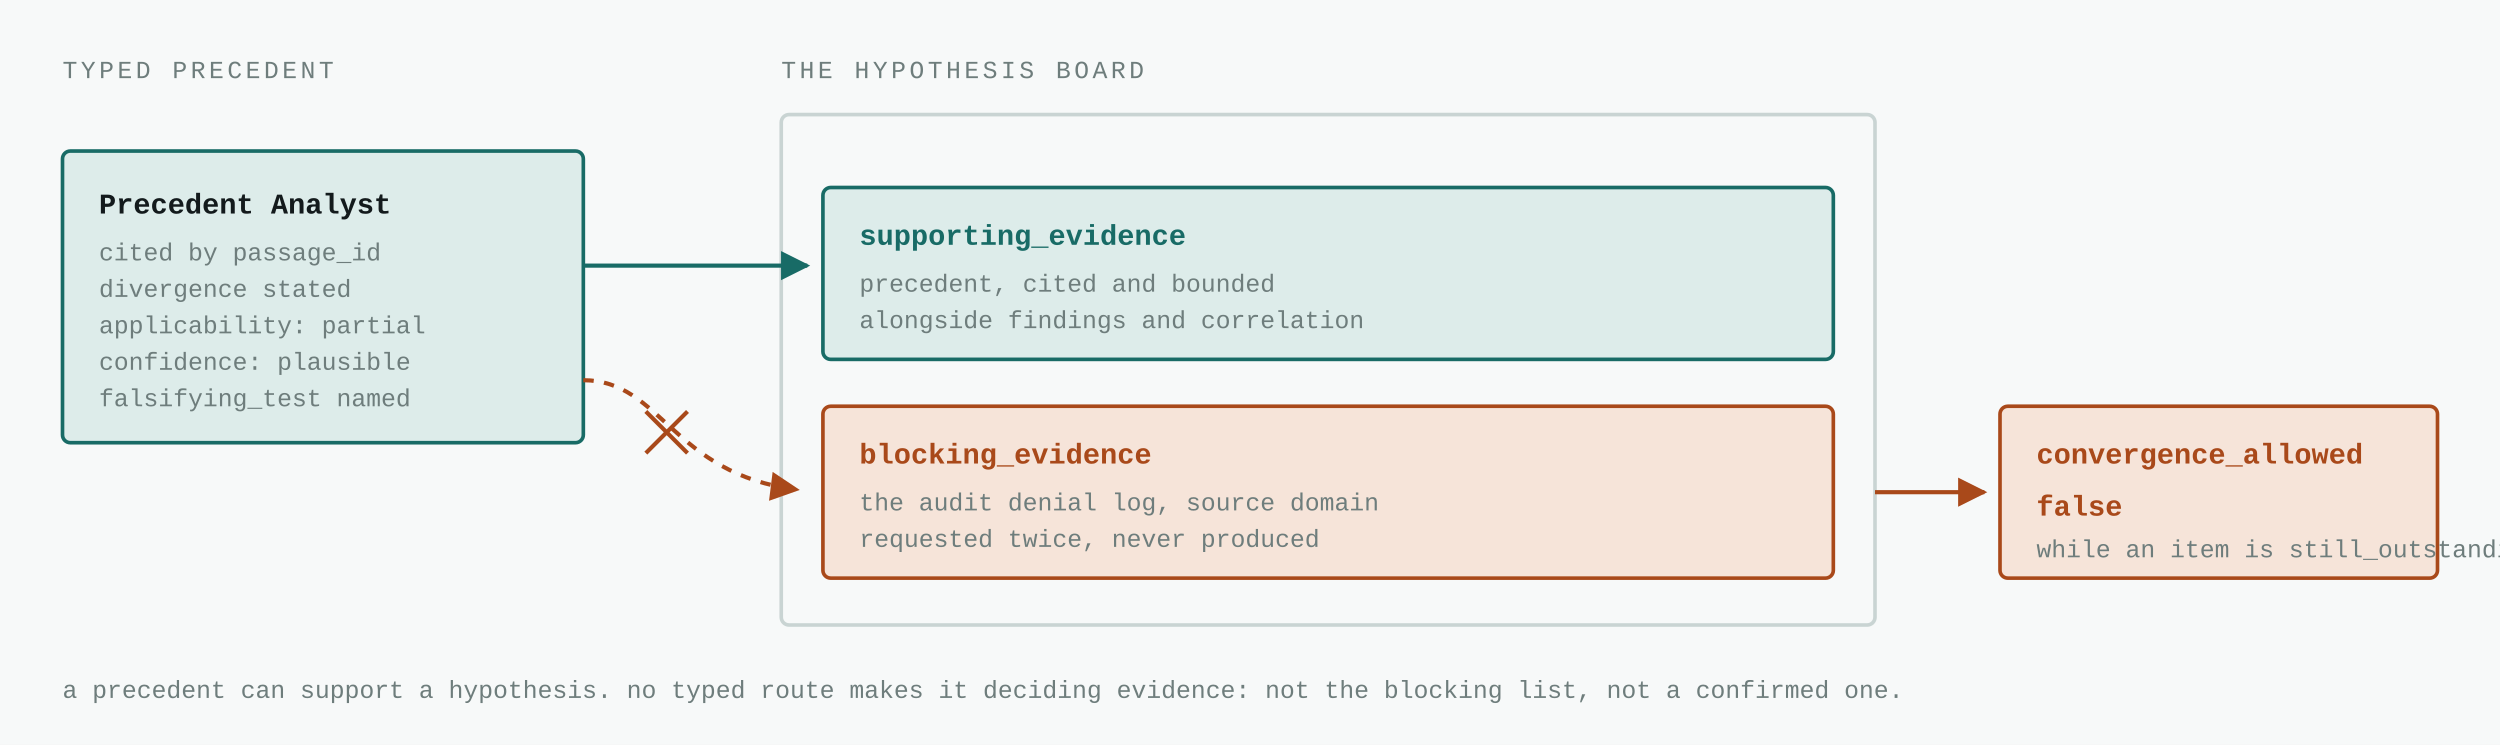
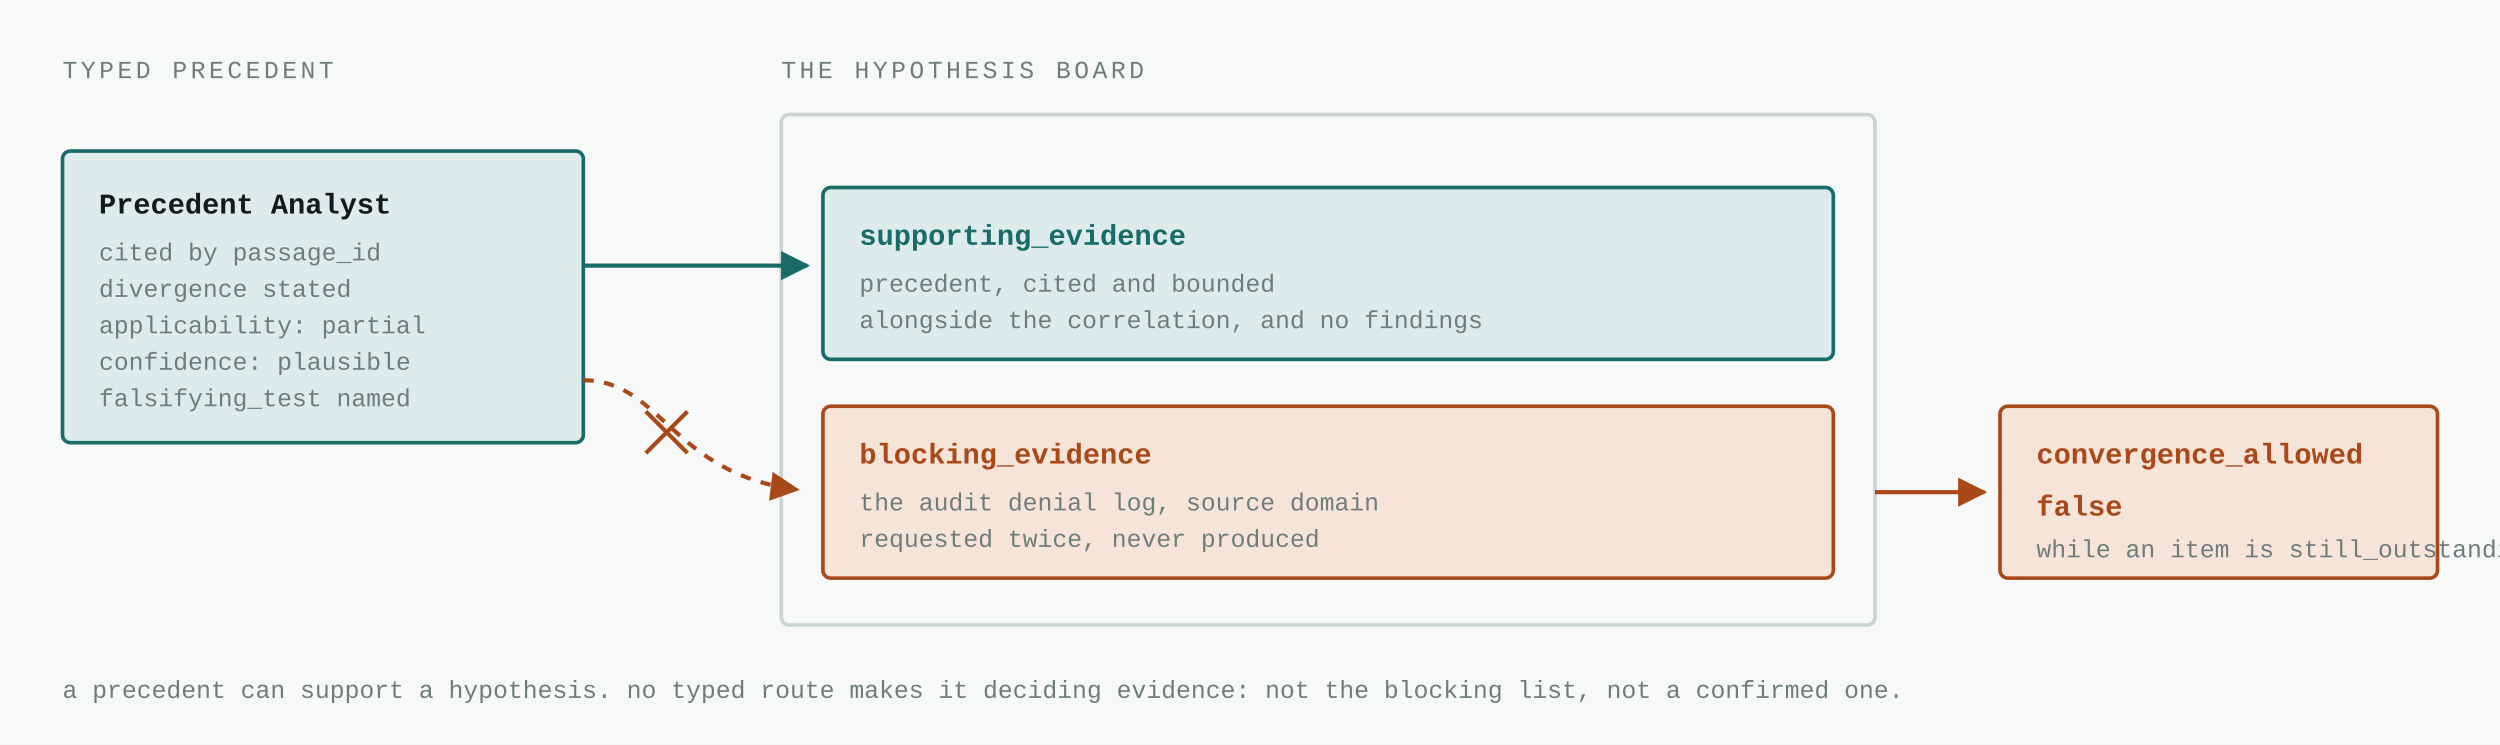
<svg xmlns="http://www.w3.org/2000/svg" viewBox="0 0 960 286" width="960" height="286" role="img" aria-label="The Precedent Analyst's typed output enters the Incident Commander's board as supporting evidence. A crossed path shows a citation cannot enter the blocking evidence slot as typed data, which still holds the audit denial log that was never produced. Convergence stays disallowed while an item is marked still outstanding, which is a rule about what the board says rather than about what it was handed.">
  <style>
    text{font-family:ui-monospace,SFMono-Regular,Menlo,Consolas,"Liberation Mono",monospace;fill:#131A1C}
    .t{font-size:11px}
    .t-b{font-size:11px;font-weight:600}
    .t-s{font-size:9.5px;fill:#6E7D7C}
    .t-e{font-size:9.5px;letter-spacing:.14em;fill:#6E7D7C}
    .t-n{font-size:13px;font-weight:600}
    .t-a{fill:#186B66}
    .t-h{fill:#A9491A}
    .box{fill:#FFFFFF;stroke:#C9D4D3;stroke-width:1.4}
    .box-a{fill:#DDECEA;stroke:#186B66;stroke-width:1.4}
    .box-h{fill:#F6E4D9;stroke:#A9491A;stroke-width:1.4}
    .box-g{fill:none;stroke:#C9D4D3;stroke-width:1.4;stroke-dasharray:4 4}
    .band{fill:#E6ECEB}
    .panel{fill:none;stroke:#C9D4D3;stroke-width:1.4}
    .ln{stroke:#6E7D7C;stroke-width:1.4;fill:none}
    .ln-a{stroke:#186B66;stroke-width:1.6;fill:none}
    .ln-h{stroke:#A9491A;stroke-width:1.6;fill:none}
    .ln-r{stroke:#C9D4D3;stroke-width:1.4;fill:none}
    .dash{stroke-dasharray:4 4}
    .mk{fill:#6E7D7C}
    .mk-a{fill:#186B66}
    .mk-h{fill:#A9491A}
    .faint{opacity:.42}
  </style>
  <defs>
    <marker id="ar" viewBox="0 0 10 10" refX="9" refY="5" markerWidth="7" markerHeight="7" orient="auto-start-reverse">
      <path d="M0 0 L10 5 L0 10 z" class="mk" />
    </marker>
    <marker id="ar-a" viewBox="0 0 10 10" refX="9" refY="5" markerWidth="7" markerHeight="7" orient="auto-start-reverse">
      <path d="M0 0 L10 5 L0 10 z" class="mk-a" />
    </marker>
    <marker id="ar-h" viewBox="0 0 10 10" refX="9" refY="5" markerWidth="7" markerHeight="7" orient="auto-start-reverse">
      <path d="M0 0 L10 5 L0 10 z" class="mk-h" />
    </marker>
  </defs>
  <rect width="960" height="286" fill="#F7F9F9" />
  <text class="t-e" x="24" y="30">TYPED PRECEDENT</text>
  <text class="t-e" x="300" y="30">THE HYPOTHESIS BOARD</text>
  <rect class="box-a" x="24" y="58" width="200" height="112" rx="3" />
  <text class="t-b" x="38" y="82">Precedent Analyst</text>
  <text class="t-s" x="38" y="100">cited by passage_id</text>
  <text class="t-s" x="38" y="114">divergence stated</text>
  <text class="t-s" x="38" y="128">applicability: partial</text>
  <text class="t-s" x="38" y="142">confidence: plausible</text>
  <text class="t-s" x="38" y="156">falsifying_test named</text>
  <rect class="panel" x="300" y="44" width="420" height="196" rx="3" />
  <rect class="box-a" x="316" y="72" width="388" height="66" rx="3" />
  <text class="t-b t-a" x="330" y="94">supporting_evidence</text>
  <text class="t-s" x="330" y="112">precedent, cited and bounded</text>
-   <text class="t-s" x="330" y="126">alongside findings and correlation</text>
+   <text class="t-s" x="330" y="126">alongside the correlation, and no findings</text>
  <rect class="box-h" x="316" y="156" width="388" height="66" rx="3" />
  <text class="t-b t-h" x="330" y="178">blocking_evidence</text>
  <text class="t-s" x="330" y="196">the audit denial log, source domain</text>
  <text class="t-s" x="330" y="210">requested twice, never produced</text>
  <line class="ln-a" x1="224" y1="102" x2="310" y2="102" marker-end="url(#ar-a)" />
  <path class="ln-h dash" d="M224 146 C 254 146, 258 182, 306 188" marker-end="url(#ar-h)" />
  <line class="ln-h" x1="248" y1="158" x2="264" y2="174" />
  <line class="ln-h" x1="264" y1="158" x2="248" y2="174" />
  <line class="ln-h" x1="720" y1="189" x2="762" y2="189" marker-end="url(#ar-h)" />
  <rect class="box-h" x="768" y="156" width="168" height="66" rx="3" />
  <text class="t-b t-h" x="782" y="178">convergence_allowed</text>
  <text class="t-b t-h" x="782" y="198">false</text>
  <text class="t-s" x="782" y="214">while an item is still_outstanding</text>
  <text class="t-s" x="24" y="268">a precedent can support a hypothesis. no typed route makes it deciding evidence: not the blocking list, not a confirmed one.</text>
</svg>
